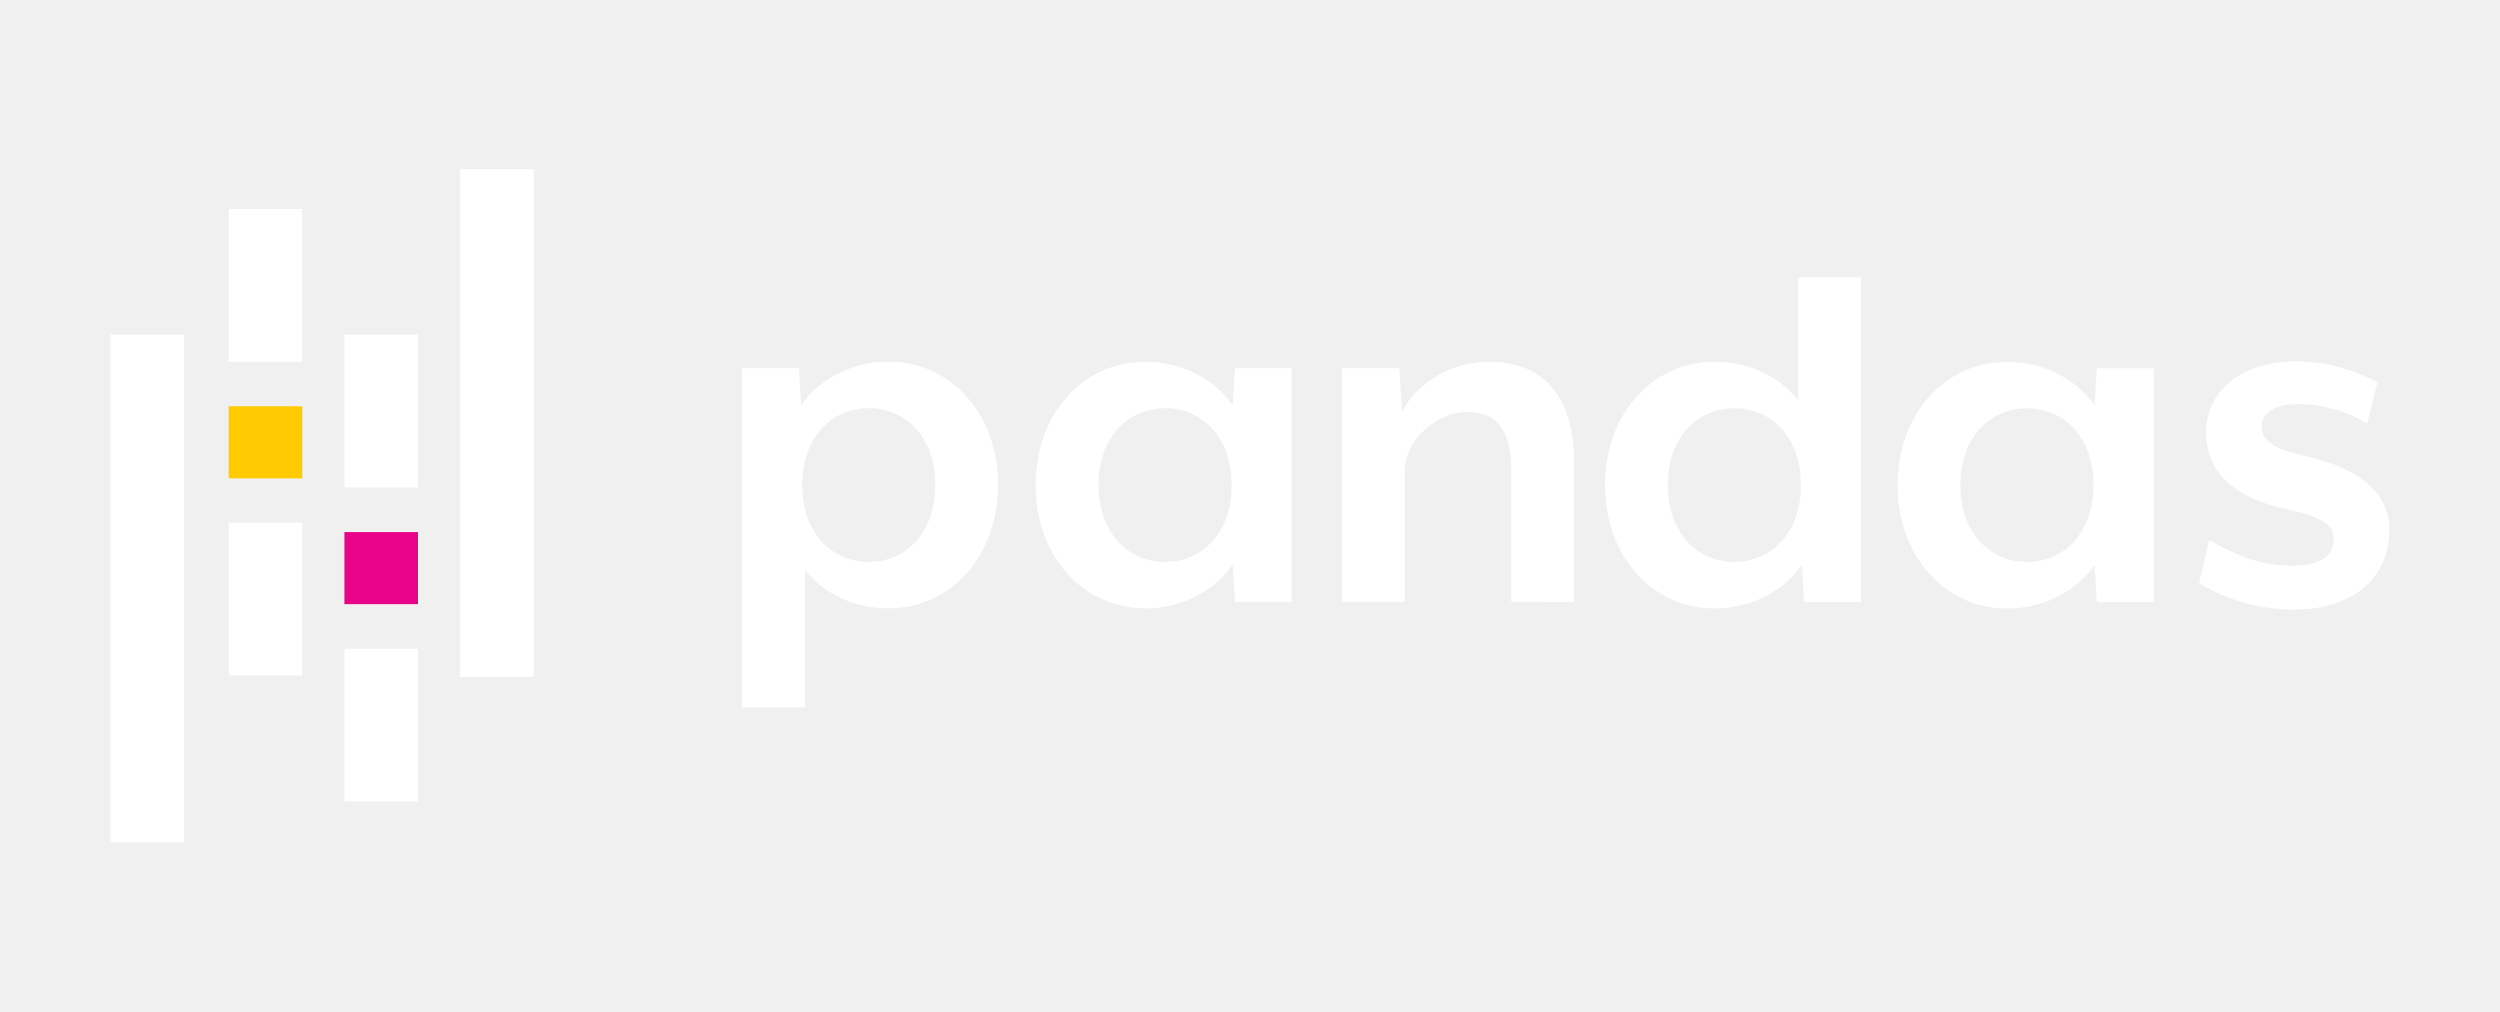
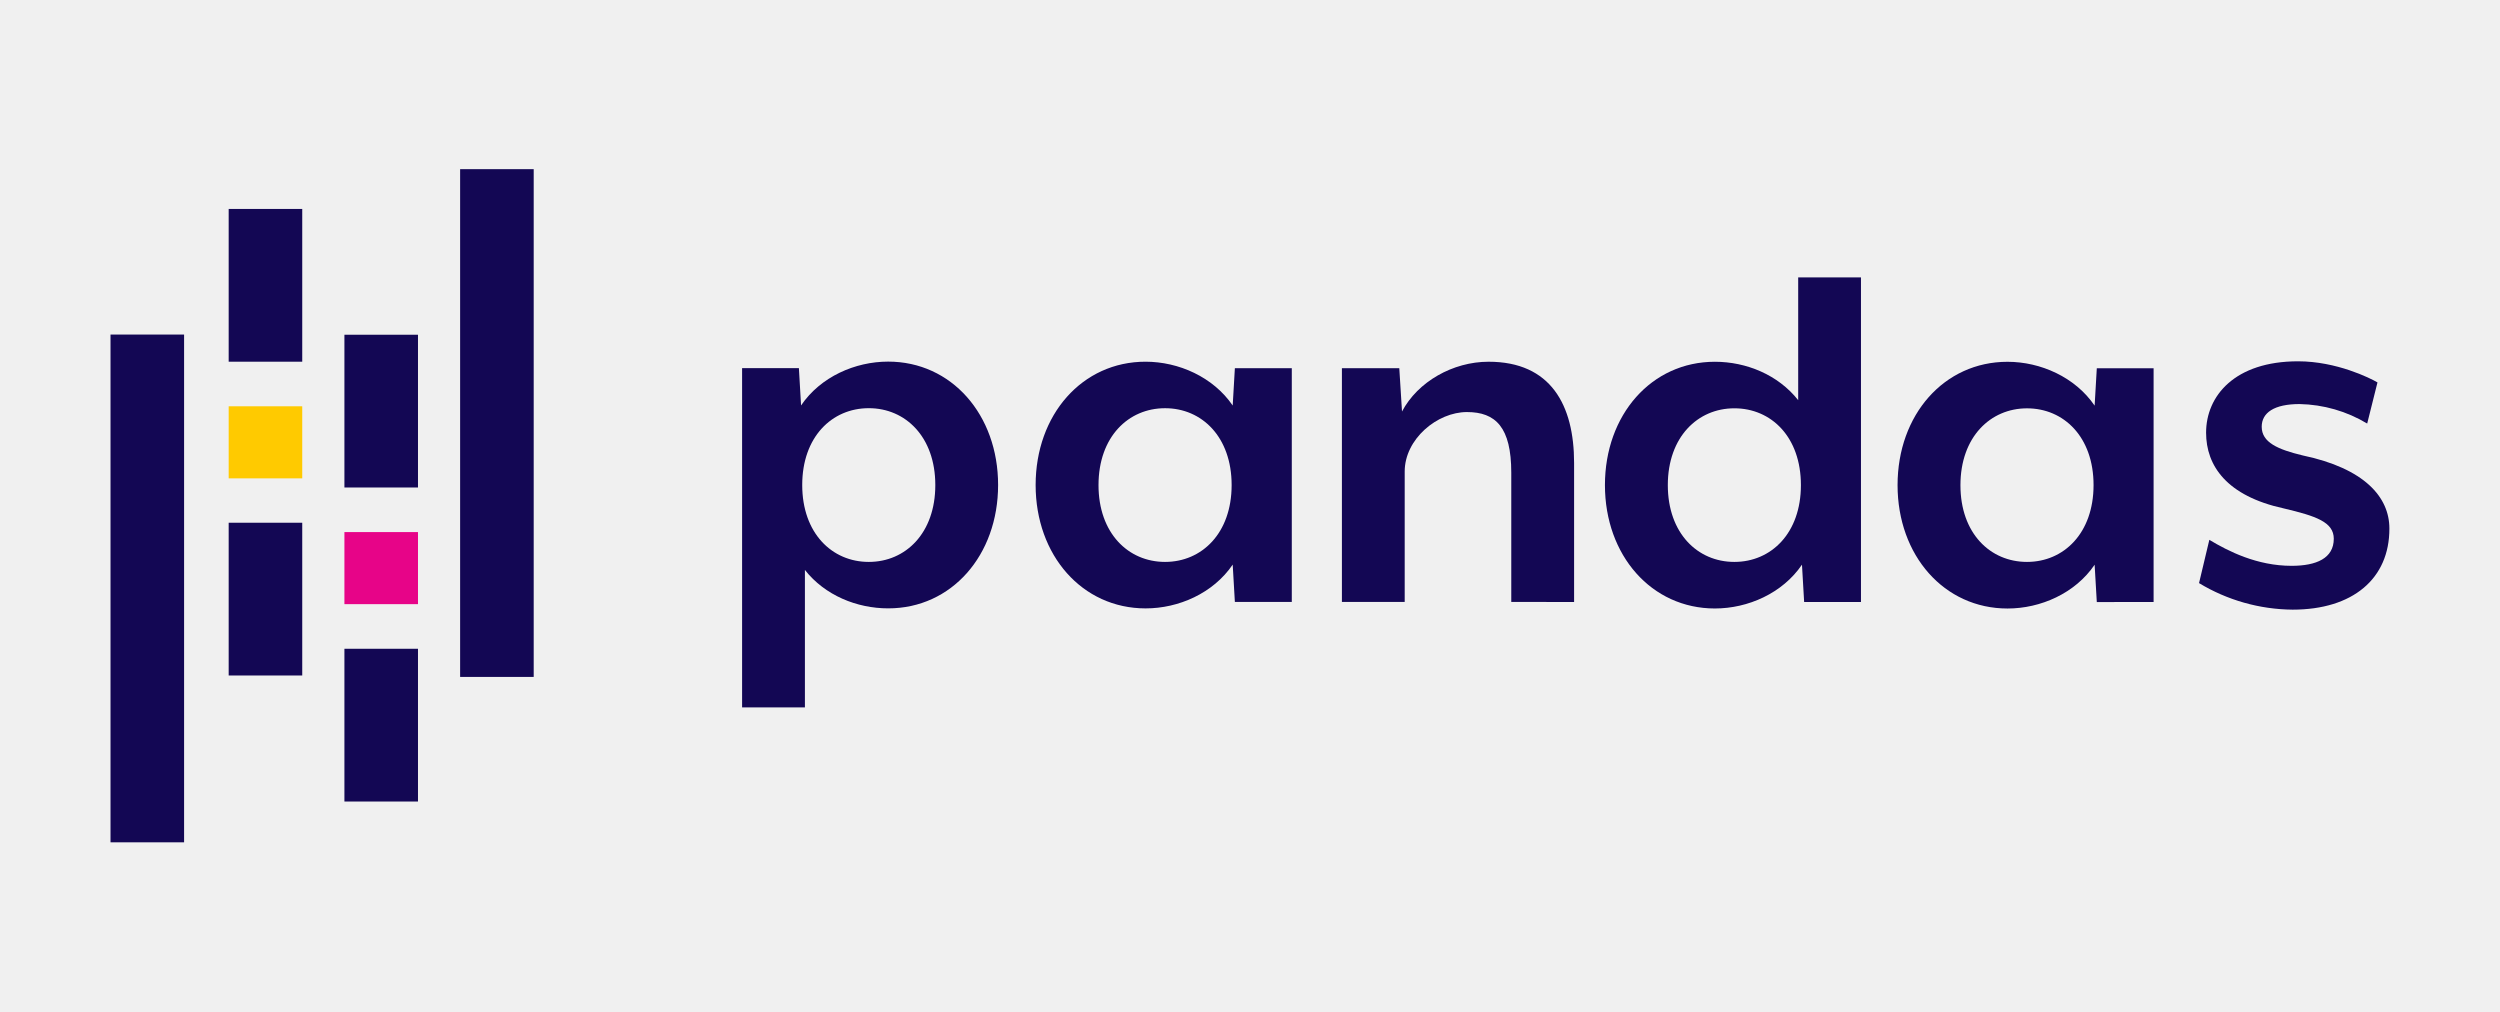
<svg xmlns="http://www.w3.org/2000/svg" id="Layer_1" data-name="Layer 1" viewBox="0 0 818.63 331.21">
  <defs>
-     <style>.cls-1{fill:#fff;}.cls-2{fill:#ffca00;}.cls-3{fill:#e70488;}</style>
+     <style>.cls-1{fill:#130754;}.cls-2{fill:#ffca00;}.cls-3{fill:#e70488;}</style>
  </defs>
  <path class="cls-1" d="M290.85,199.21c-10.27,0-20.73-4.25-27.28-12.58v45H243l0-111.09h18.6l.71,12.22c6.38-9.39,17.71-14.35,28.52-14.35,20.73,0,36,17.37,36,40.4S311.58,199.22,290.85,199.21Zm-6.37-65.55c-12.05,0-21.79,9.39-21.79,25.16S272.43,184,284.48,184s21.79-9.39,21.79-25.16S296.53,133.66,284.48,133.66Z" />
  <path class="cls-1" d="M404.36,197.1l-.71-12.22c-6.38,9.39-17.72,14.35-28.53,14.34-20.73,0-36-17.36-36-40.39s15.24-40.4,36-40.39c10.81,0,22.15,5,28.53,14.35l.71-12.22H423V197.1Zm-22.85-63.43c-12.05,0-21.79,9.39-21.8,25.16S369.45,184,381.5,184s21.8-9.39,21.8-25.16S393.56,133.67,381.51,133.67Z" />
  <path class="cls-1" d="M494.87,197.11V154.77c0-14.88-5.13-19.84-14.52-19.84-9.75,0-20.38,8.85-20.38,19.48v42.7H439.41V120.57H458.2l.89,14.18c5.14-9.75,16.65-16.3,28.35-16.3,20.37,0,28,14.18,28,33.13v45.54Z" />
  <path class="cls-1" d="M590.77,197.13l-.71-12.23c-6.38,9.39-17.72,14.35-28.52,14.35-20.73,0-36-17.37-36-40.4s15.24-40.39,36-40.39c10.27,0,20.72,4.26,27.28,12.58V90.83h20.56l0,106.3ZM567.92,133.7c-12,0-21.79,9.39-21.79,25.15S555.87,184,567.92,184s21.79-9.38,21.79-25.15S580,133.7,567.92,133.7Z" />
  <path class="cls-1" d="M686.6,197.14l-.71-12.22c-6.38,9.39-17.72,14.34-28.53,14.34-20.73,0-36-17.36-36-40.4s15.24-40.39,36-40.39c10.81,0,22.15,5,28.53,14.36l.71-12.23h18.6v76.53Zm-22.85-63.43c-12,0-21.79,9.39-21.8,25.16S651.7,184,663.74,184s21.8-9.39,21.8-25.16S675.8,133.71,663.75,133.71Z" />
  <path class="cls-1" d="M750.73,199.63a60.16,60.16,0,0,1-30.65-8.69l3.37-14.17c6.2,3.72,15.59,8.51,26.93,8.51,8.15,0,13.82-2.48,13.82-8.86,0-5.49-5.85-7.44-16.3-9.92-18.78-4.08-25.51-14-25.51-24.81,0-12.05,9.39-23.38,30.12-23.38,12.58,0,23.57,5.49,26,6.91l-3.37,13.47A44.59,44.59,0,0,0,753,132.31c-8.32,0-12.4,2.83-12.4,7.44,0,5.13,5.32,7.44,13.46,9.39,20.2,4.25,28.35,13.64,28.35,23.92C782.45,189.53,770.4,199.63,750.73,199.63Z" />
  <rect class="cls-1" x="74.88" y="68.42" width="24.09" height="50.02" />
  <rect class="cls-1" x="74.88" y="171.17" width="24.09" height="50.02" />
  <rect class="cls-2" x="74.88" y="133.04" width="24.09" height="23.6" />
  <rect class="cls-1" x="36.19" y="109.55" width="24.09" height="166.27" />
  <rect class="cls-1" x="112.78" y="212.44" width="24.09" height="50.02" />
  <rect class="cls-1" x="112.78" y="109.61" width="24.09" height="50.02" />
  <rect class="cls-3" x="112.78" y="174.23" width="24.09" height="23.6" />
  <rect class="cls-1" x="150.67" y="55.39" width="24.09" height="166.27" />
</svg>
